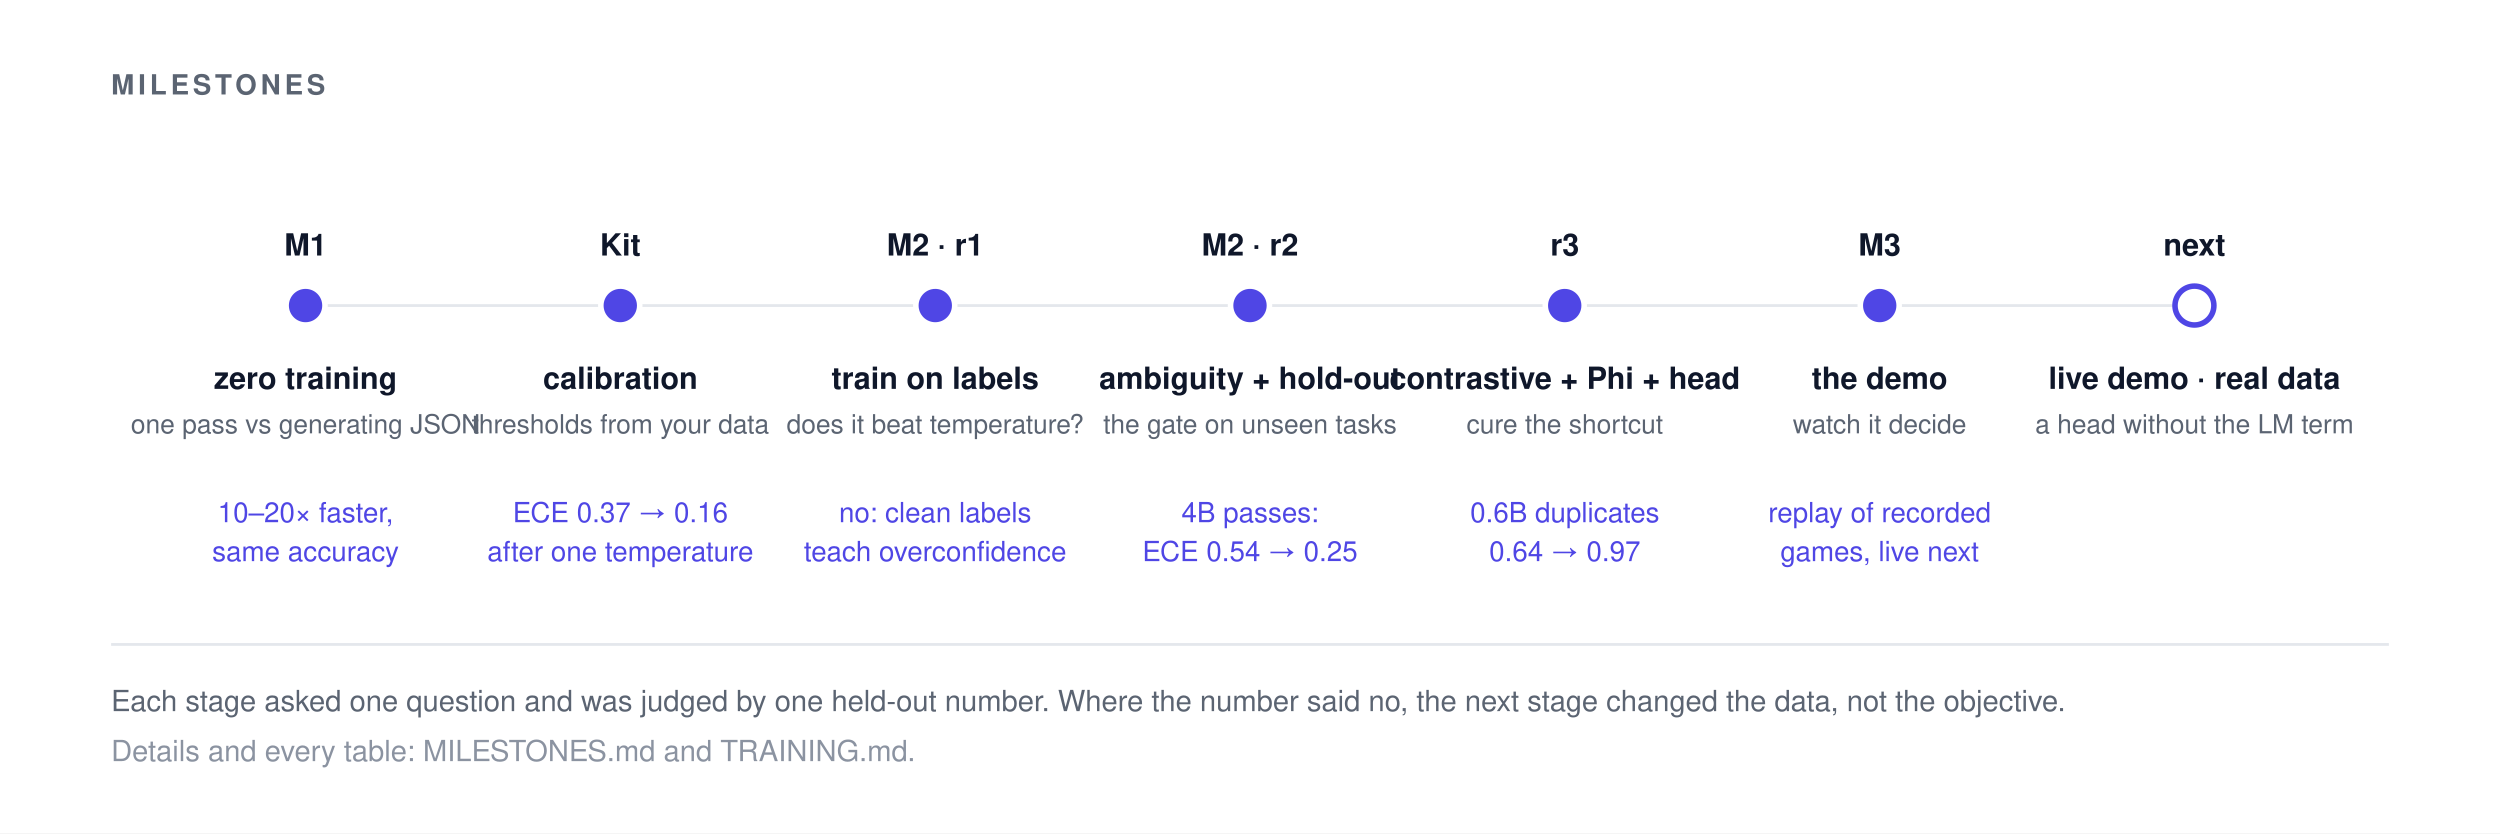
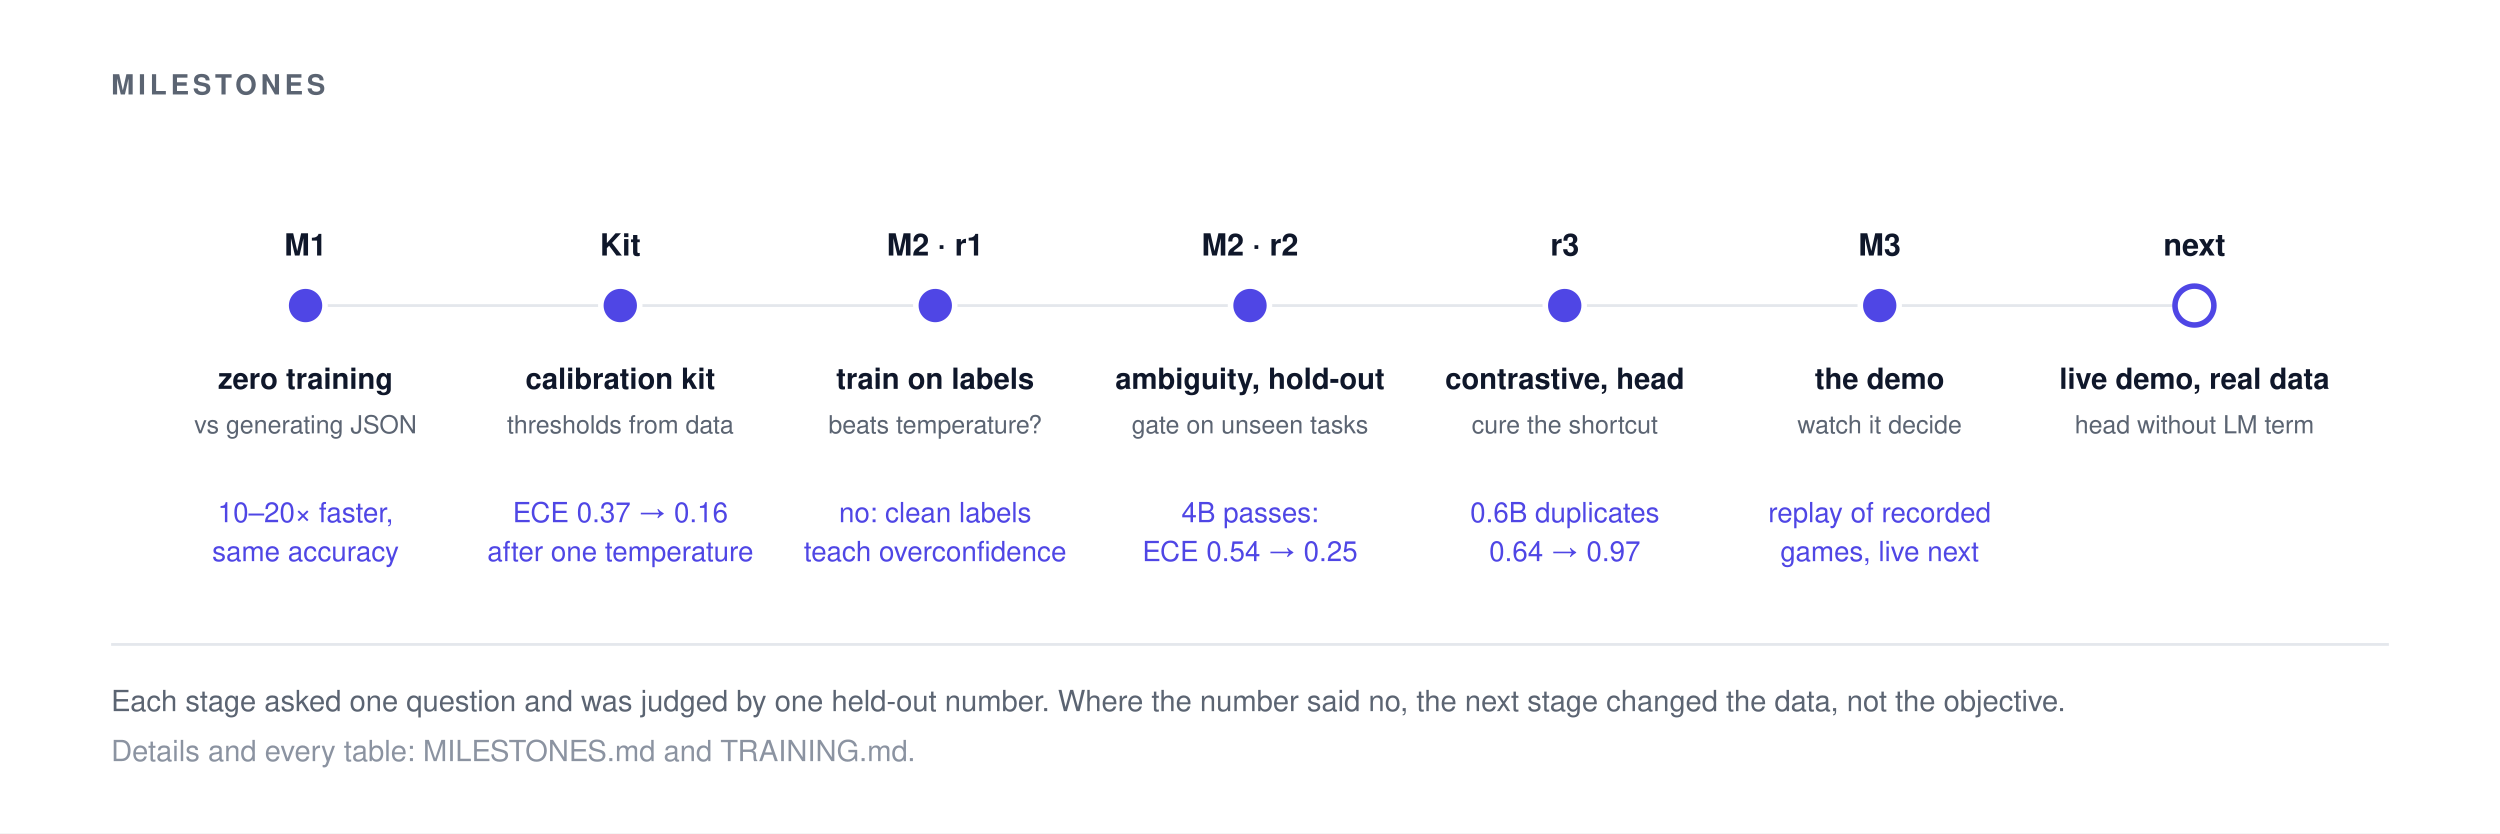
<svg xmlns="http://www.w3.org/2000/svg" width="900" height="300" viewBox="0 0 900 300" font-family="'Helvetica Neue', Helvetica, Arial, sans-serif">
  <defs>
    <marker id="ar" markerWidth="8" markerHeight="8" refX="7" refY="4" orient="auto">
      <path d="M0 0 L8 4 L0 8 z" fill="#5B6472" />
    </marker>
  </defs>
  <rect width="900" height="300" fill="#FFFFFF" />
  <text x="40" y="34" font-size="10" font-weight="700" letter-spacing="1.4" fill="#5B6472" text-anchor="start">MILESTONES</text>
  <line x1="110" y1="110" x2="790" y2="110" stroke="#E4E7EC" stroke-width="1" />
  <circle cx="110.0" cy="110" r="7" fill="#4F46E5" stroke="#FFFFFF" stroke-width="2" />
  <text x="110.0" y="92" font-size="11" font-weight="700" fill="#0F172A" text-anchor="middle">M1</text>
-   <text x="110.0" y="140" font-size="11" font-weight="700" fill="#0F172A" text-anchor="middle">zero training</text>
-   <text x="110.0" y="156" font-size="9.5" font-weight="400" fill="#5B6472" text-anchor="middle">one pass vs generating JSON</text>
+   <text x="110.0" y="140" font-size="10.5" font-weight="700" fill="#0F172A" text-anchor="middle">zero training</text>
+   <text x="110.0" y="156" font-size="9" font-weight="400" fill="#5B6472" text-anchor="middle">vs generating JSON</text>
  <text x="110.0" y="188" font-size="10" font-weight="400" fill="#4F46E5" text-anchor="middle">10–20× faster,</text>
  <text x="110.0" y="202" font-size="10" font-weight="400" fill="#4F46E5" text-anchor="middle">same accuracy</text>
  <circle cx="223.3" cy="110" r="7" fill="#4F46E5" stroke="#FFFFFF" stroke-width="2" />
  <text x="223.333" y="92" font-size="11" font-weight="700" fill="#0F172A" text-anchor="middle">Kit</text>
-   <text x="223.333" y="140" font-size="11" font-weight="700" fill="#0F172A" text-anchor="middle">calibration</text>
-   <text x="223.333" y="156" font-size="9.5" font-weight="400" fill="#5B6472" text-anchor="middle">thresholds from your data</text>
+   <text x="223.333" y="140" font-size="10.5" font-weight="700" fill="#0F172A" text-anchor="middle">calibration kit</text>
+   <text x="223.333" y="156" font-size="9" font-weight="400" fill="#5B6472" text-anchor="middle">thresholds from data</text>
  <text x="223.333" y="188" font-size="10" font-weight="400" fill="#4F46E5" text-anchor="middle">ECE 0.37 → 0.16</text>
  <text x="223.333" y="202" font-size="10" font-weight="400" fill="#4F46E5" text-anchor="middle">after one temperature</text>
  <circle cx="336.7" cy="110" r="7" fill="#4F46E5" stroke="#FFFFFF" stroke-width="2" />
  <text x="336.667" y="92" font-size="11" font-weight="700" fill="#0F172A" text-anchor="middle">M2 · r1</text>
-   <text x="336.667" y="140" font-size="11" font-weight="700" fill="#0F172A" text-anchor="middle">train on labels</text>
-   <text x="336.667" y="156" font-size="9.5" font-weight="400" fill="#5B6472" text-anchor="middle">does it beat temperature?</text>
+   <text x="336.667" y="140" font-size="10.5" font-weight="700" fill="#0F172A" text-anchor="middle">train on labels</text>
+   <text x="336.667" y="156" font-size="9" font-weight="400" fill="#5B6472" text-anchor="middle">beats temperature?</text>
  <text x="336.667" y="188" font-size="10" font-weight="400" fill="#4F46E5" text-anchor="middle">no: clean labels</text>
  <text x="336.667" y="202" font-size="10" font-weight="400" fill="#4F46E5" text-anchor="middle">teach overconfidence</text>
  <circle cx="450.0" cy="110" r="7" fill="#4F46E5" stroke="#FFFFFF" stroke-width="2" />
  <text x="450.0" y="92" font-size="11" font-weight="700" fill="#0F172A" text-anchor="middle">M2 · r2</text>
-   <text x="450.0" y="140" font-size="11" font-weight="700" fill="#0F172A" text-anchor="middle">ambiguity + hold-out</text>
-   <text x="450.0" y="156" font-size="9.5" font-weight="400" fill="#5B6472" text-anchor="middle">the gate on unseen tasks</text>
+   <text x="450.0" y="140" font-size="10.5" font-weight="700" fill="#0F172A" text-anchor="middle">ambiguity, hold-out</text>
+   <text x="450.0" y="156" font-size="9" font-weight="400" fill="#5B6472" text-anchor="middle">gate on unseen tasks</text>
  <text x="450.0" y="188" font-size="10" font-weight="400" fill="#4F46E5" text-anchor="middle">4B passes:</text>
  <text x="450.0" y="202" font-size="10" font-weight="400" fill="#4F46E5" text-anchor="middle">ECE 0.54 → 0.25</text>
  <circle cx="563.3" cy="110" r="7" fill="#4F46E5" stroke="#FFFFFF" stroke-width="2" />
  <text x="563.333" y="92" font-size="11" font-weight="700" fill="#0F172A" text-anchor="middle">r3</text>
-   <text x="563.333" y="140" font-size="11" font-weight="700" fill="#0F172A" text-anchor="middle">contrastive + Phi + head</text>
-   <text x="563.333" y="156" font-size="9.5" font-weight="400" fill="#5B6472" text-anchor="middle">cure the shortcut</text>
+   <text x="563.333" y="140" font-size="10.5" font-weight="700" fill="#0F172A" text-anchor="middle">contrastive, head</text>
+   <text x="563.333" y="156" font-size="9" font-weight="400" fill="#5B6472" text-anchor="middle">cure the shortcut</text>
  <text x="563.333" y="188" font-size="10" font-weight="400" fill="#4F46E5" text-anchor="middle">0.6B duplicates</text>
  <text x="563.333" y="202" font-size="10" font-weight="400" fill="#4F46E5" text-anchor="middle">0.64 → 0.97</text>
  <circle cx="676.7" cy="110" r="7" fill="#4F46E5" stroke="#FFFFFF" stroke-width="2" />
  <text x="676.667" y="92" font-size="11" font-weight="700" fill="#0F172A" text-anchor="middle">M3</text>
-   <text x="676.667" y="140" font-size="11" font-weight="700" fill="#0F172A" text-anchor="middle">the demo</text>
-   <text x="676.667" y="156" font-size="9.5" font-weight="400" fill="#5B6472" text-anchor="middle">watch it decide</text>
+   <text x="676.667" y="140" font-size="10.5" font-weight="700" fill="#0F172A" text-anchor="middle">the demo</text>
+   <text x="676.667" y="156" font-size="9" font-weight="400" fill="#5B6472" text-anchor="middle">watch it decide</text>
  <text x="676.667" y="188" font-size="10" font-weight="400" fill="#4F46E5" text-anchor="middle">replay of recorded</text>
  <text x="676.667" y="202" font-size="10" font-weight="400" fill="#4F46E5" text-anchor="middle">games, live next</text>
  <circle cx="790.0" cy="110" r="7" fill="#FFFFFF" stroke="#4F46E5" stroke-width="2" />
  <text x="790.0" y="92" font-size="11" font-weight="700" fill="#0F172A" text-anchor="middle">next</text>
-   <text x="790.0" y="140" font-size="11" font-weight="700" fill="#0F172A" text-anchor="middle">live demo · real data</text>
-   <text x="790.0" y="156" font-size="9.5" font-weight="400" fill="#5B6472" text-anchor="middle">a head without the LM term</text>
+   <text x="790.0" y="140" font-size="10.5" font-weight="700" fill="#0F172A" text-anchor="middle">live demo, real data</text>
+   <text x="790.0" y="156" font-size="9" font-weight="400" fill="#5B6472" text-anchor="middle">head without LM term</text>
  <text x="790.0" y="188" font-size="10" font-weight="400" fill="#8B93A1" text-anchor="middle" />
  <line x1="40" y1="232" x2="860" y2="232" stroke="#E4E7EC" stroke-width="1" />
  <text x="40" y="256" font-size="10.5" font-weight="400" fill="#5B6472" text-anchor="start">Each stage asked one question and was judged by one held-out number. Where the number said no, the next stage changed the data, not the objective.</text>
  <text x="40" y="274" font-size="10.5" font-weight="400" fill="#8B93A1" text-anchor="start">Details and every table: MILESTONES.md and TRAINING.md.</text>
</svg>
